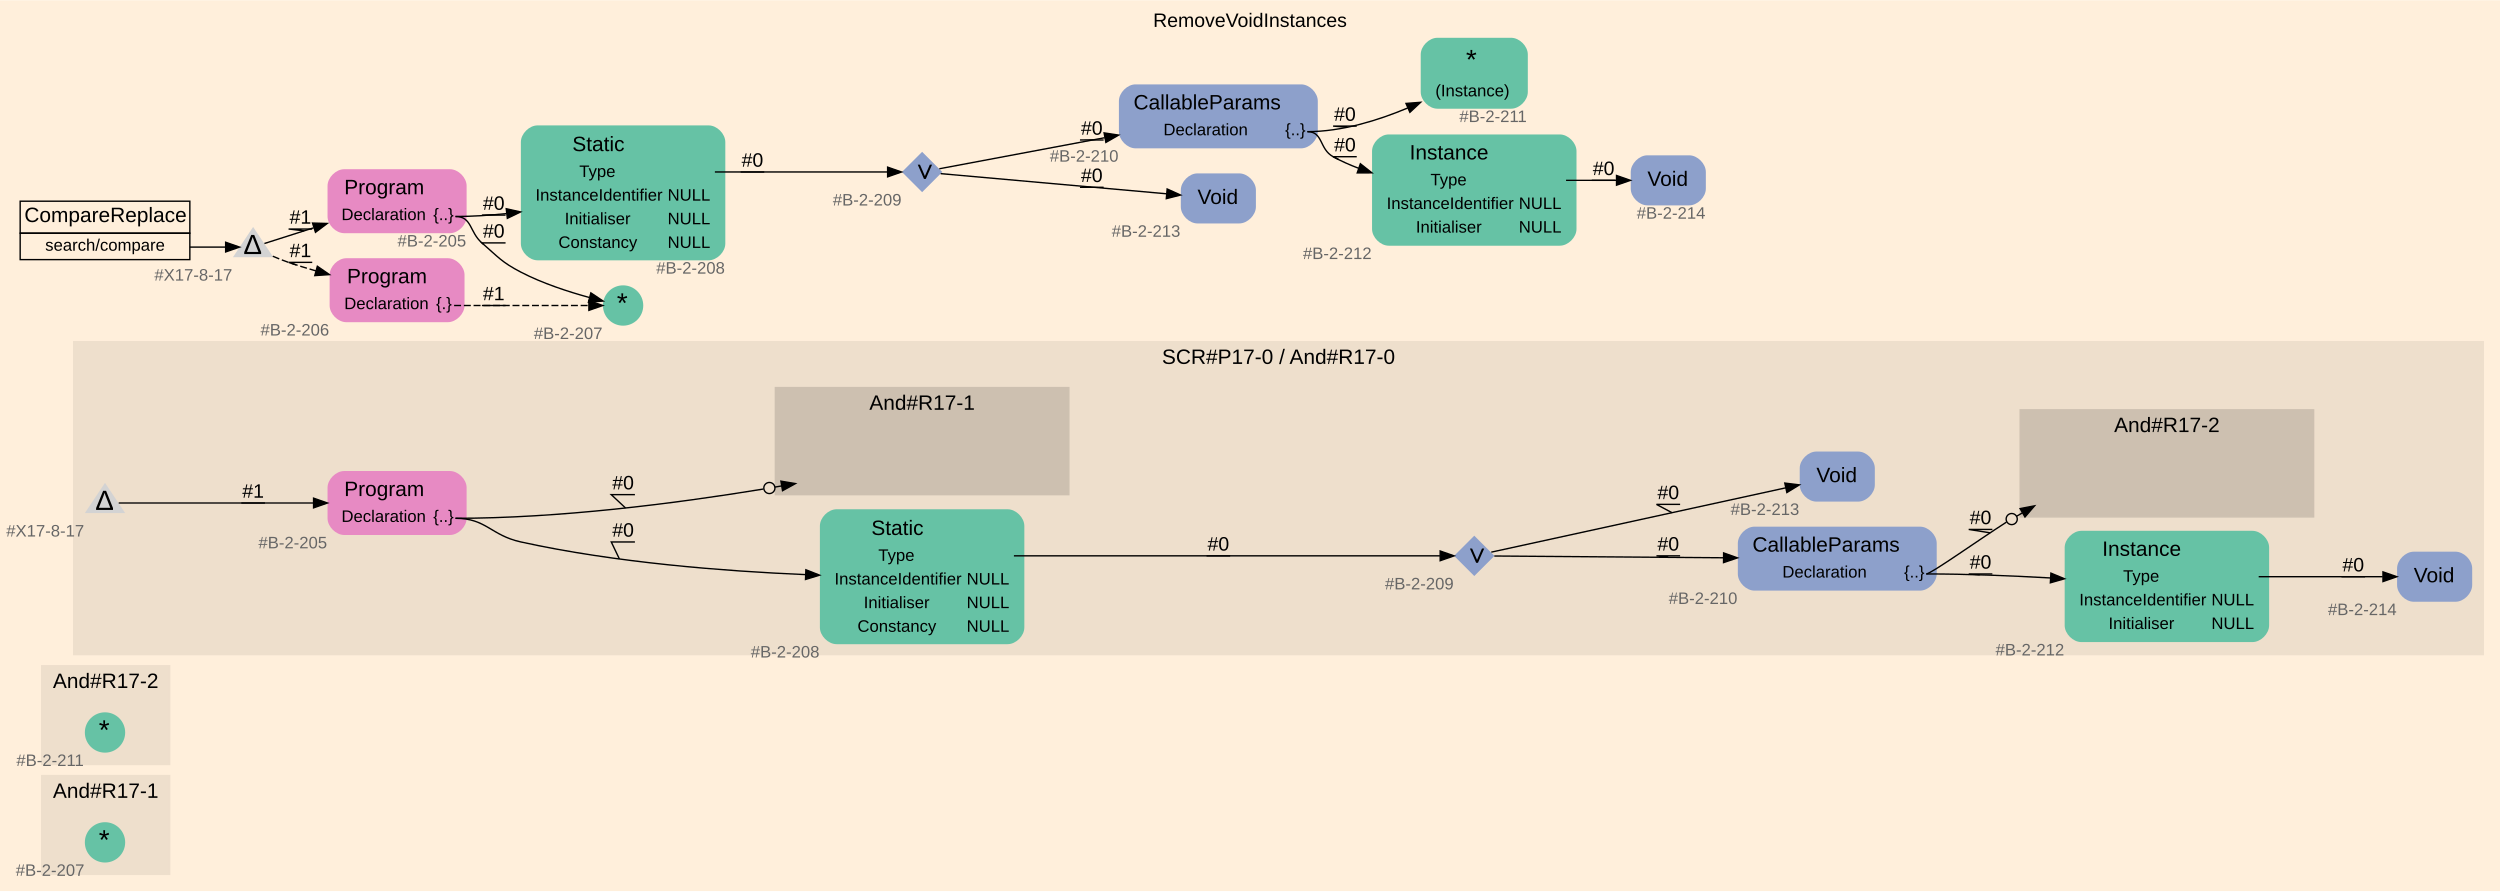
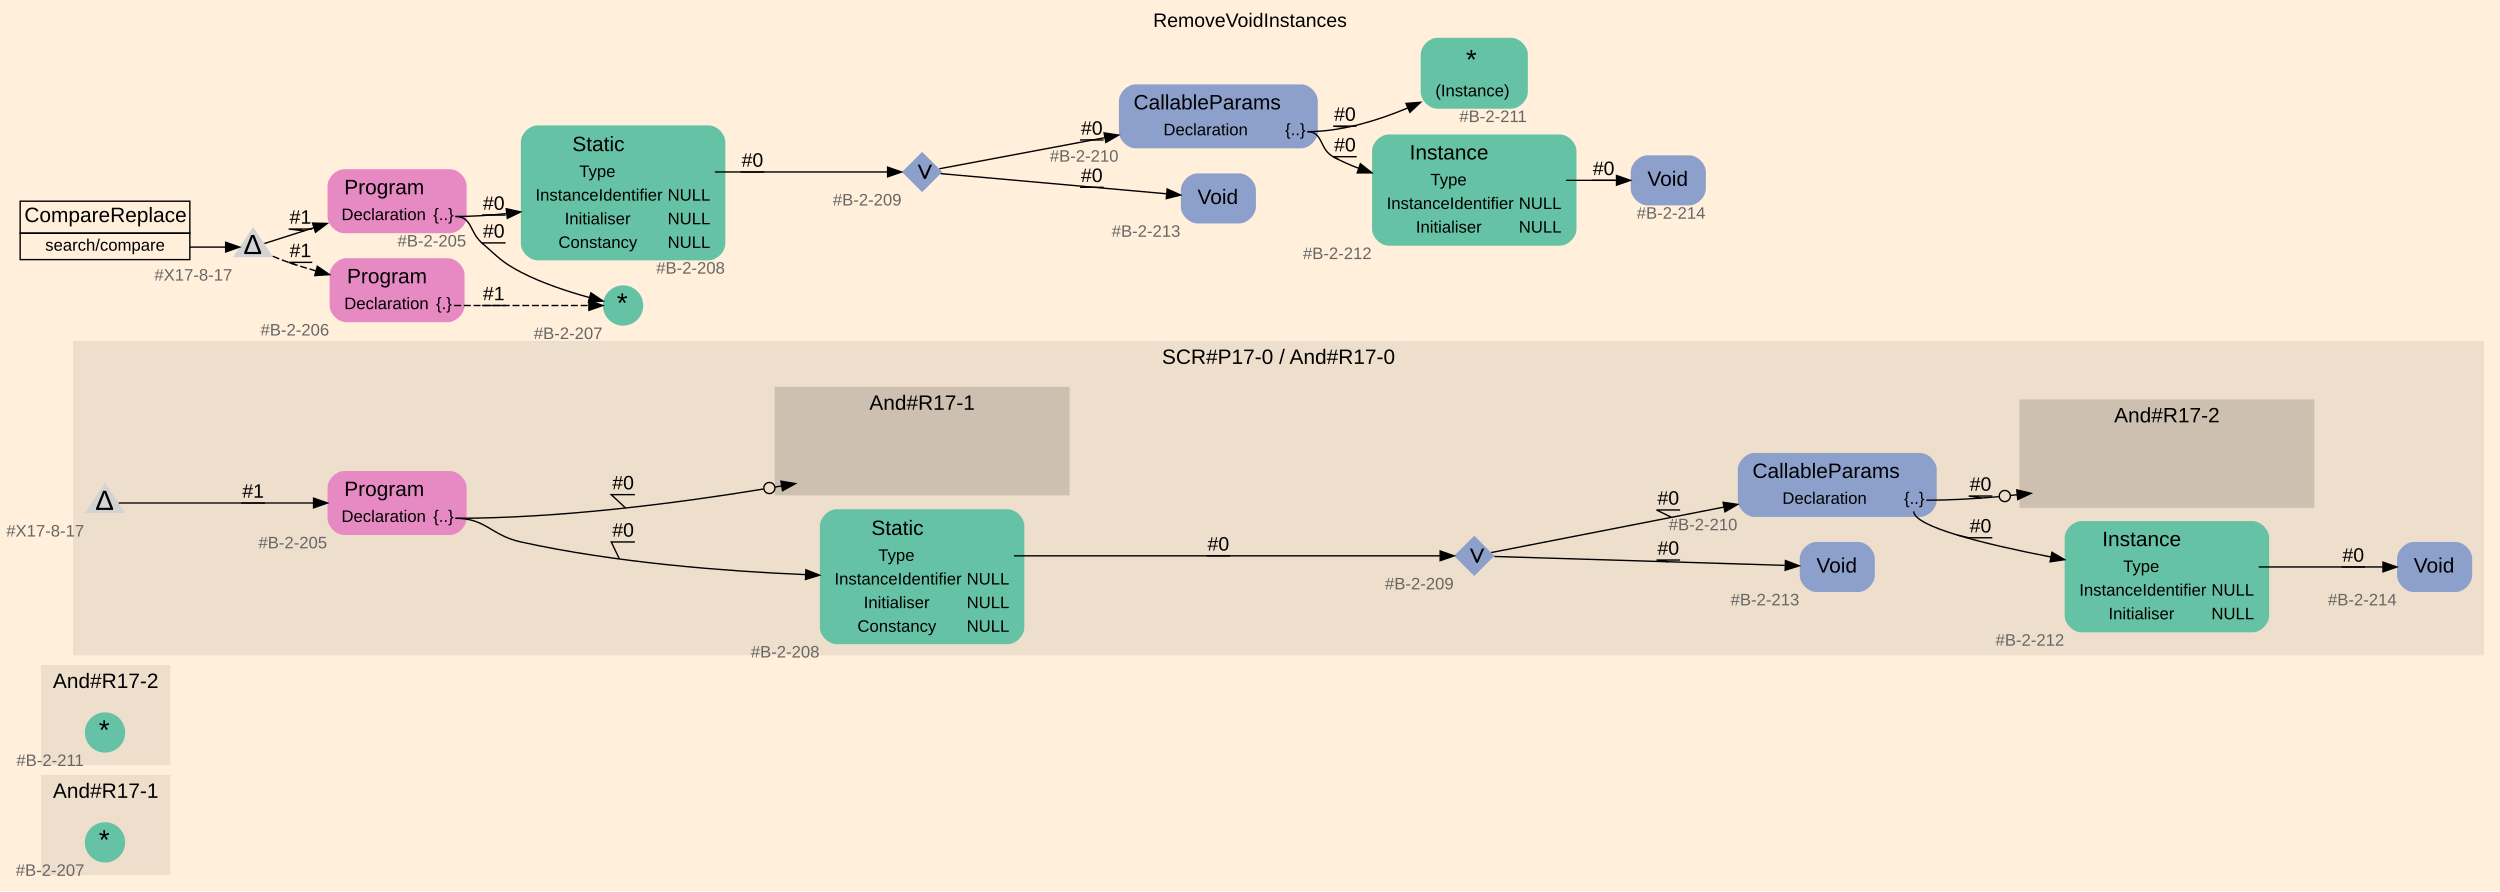
<svg xmlns="http://www.w3.org/2000/svg" width="1798pt" height="641pt" viewBox="0.00 0.00 1797.50 640.50">
  <g id="graph0" class="graph" transform="scale(1 1) rotate(0) translate(4 636.5)">
    <polygon fill="#ffefdb" stroke="transparent" points="-4,4 -4,-636.5 1793.5,-636.5 1793.5,4 -4,4" />
    <text text-anchor="middle" x="894.75" y="-617.3" font-family="Arial" font-size="14.00" fill="#000000">RemoveVoidInstances</text>
    <g id="clust1" class="cluster">
      <polygon fill="#eedfcc" stroke="#eedfcc" points="26,-8 26,-79 118,-79 118,-8 26,-8" />
      <text text-anchor="middle" x="72" y="-63" font-family="Arial" font-size="15.00" fill="#000000">And#R17-1</text>
    </g>
    <g id="clust2" class="cluster">
      <polygon fill="#eedfcc" stroke="#eedfcc" points="26,-87 26,-158 118,-158 118,-87 26,-87" />
      <text text-anchor="middle" x="72" y="-142" font-family="Arial" font-size="15.00" fill="#000000">And#R17-2</text>
    </g>
    <g id="clust3" class="cluster">
      <polygon fill="#eedfcc" stroke="#eedfcc" points="49,-166 49,-391 1781.5,-391 1781.5,-166 49,-166" />
      <text text-anchor="middle" x="915.25" y="-375" font-family="Arial" font-size="15.00" fill="#000000">SCR#P17-0 / And#R17-0</text>
    </g>
    <g id="clust4" class="cluster">
      <polygon fill="#cdc0b0" stroke="#cdc0b0" points="553.5,-281 553.5,-358 764.5,-358 764.5,-281 553.5,-281" />
      <text text-anchor="middle" x="659" y="-342" font-family="Arial" font-size="15.00" fill="#000000">And#R17-1</text>
    </g>
    <g id="clust5" class="cluster">
-       <polygon fill="#cdc0b0" stroke="#cdc0b0" points="1448.5,-265 1448.5,-342 1659.5,-342 1659.5,-265 1448.5,-265" />
-       <text text-anchor="middle" x="1554" y="-326" font-family="Arial" font-size="15.00" fill="#000000">And#R17-2</text>
+       <polygon fill="#cdc0b0" stroke="#cdc0b0" points="1448.5,-272 1448.5,-349 1659.5,-349 1659.5,-272 1448.5,-272" />
+       <text text-anchor="middle" x="1554" y="-333" font-family="Arial" font-size="15.00" fill="#000000">And#R17-2</text>
    </g>
    <g id="node1" class="node">
      <ellipse fill="#66c2a5" stroke="#000000" stroke-width="0" cx="71.5" cy="-31" rx="14.5" ry="14.5" />
      <text text-anchor="start" x="67" y="-26" font-family="Arial" font-size="20.00" fill="#000000">*</text>
      <text text-anchor="middle" x="32" y="-6.9" font-family="Arial" font-size="12.00" fill="#666666">#B-2-207</text>
    </g>
    <g id="node2" class="node">
      <ellipse fill="#66c2a5" stroke="#000000" stroke-width="0" cx="71.5" cy="-110" rx="14.5" ry="14.5" />
      <text text-anchor="start" x="67" y="-105" font-family="Arial" font-size="20.00" fill="#000000">*</text>
      <text text-anchor="middle" x="32" y="-85.9" font-family="Arial" font-size="12.00" fill="#666666">#B-2-211</text>
    </g>
    <g id="node3" class="node">
-       <path fill="#e78ac3" stroke="transparent" d="M319.5,-298C319.5,-298 243.5,-298 243.5,-298 237.5,-298 231.5,-292 231.5,-286 231.5,-286 231.5,-264 231.5,-264 231.5,-258 237.5,-252 243.5,-252 243.5,-252 319.5,-252 319.5,-252 325.5,-252 331.5,-258 331.5,-264 331.5,-264 331.5,-286 331.5,-286 331.5,-292 325.5,-298 319.5,-298" />
-       <text text-anchor="start" x="243.5" y="-280" font-family="Arial" font-size="15.00" fill="#000000">Program</text>
-       <text text-anchor="start" x="241.5" y="-261.4" font-family="Arial" font-size="12.00" fill="#000000">Declaration</text>
-       <text text-anchor="start" x="307.5" y="-261.4" font-family="Arial" font-size="12.00" fill="#000000">{..}</text>
-       <text text-anchor="middle" x="206.5" y="-242.4" font-family="Arial" font-size="12.00" fill="#666666">#B-2-205</text>
-     </g>
-     <g id="node8" class="node">
+       <path fill="#8da0cb" stroke="transparent" d="M1332,-247C1332,-247 1302,-247 1302,-247 1296,-247 1290,-241 1290,-235 1290,-235 1290,-223 1290,-223 1290,-217 1296,-211 1302,-211 1302,-211 1332,-211 1332,-211 1338,-211 1344,-217 1344,-223 1344,-223 1344,-235 1344,-235 1344,-241 1338,-247 1332,-247" />
+       <text text-anchor="start" x="1302" y="-225" font-family="Arial" font-size="15.00" fill="#000000">Void</text>
+       <text text-anchor="middle" x="1265" y="-201.4" font-family="Arial" font-size="12.00" fill="#666666">#B-2-213</text>
+     </g>
+     <g id="node4" class="node">
+       <path fill="#8da0cb" stroke="transparent" d="M1376.5,-311C1376.5,-311 1257.5,-311 1257.5,-311 1251.5,-311 1245.5,-305 1245.5,-299 1245.5,-299 1245.5,-277 1245.5,-277 1245.5,-271 1251.5,-265 1257.5,-265 1257.5,-265 1376.5,-265 1376.5,-265 1382.5,-265 1388.5,-271 1388.5,-277 1388.5,-277 1388.5,-299 1388.5,-299 1388.5,-305 1382.5,-311 1376.5,-311" />
+       <text text-anchor="start" x="1256" y="-293" font-family="Arial" font-size="15.00" fill="#000000">CallableParams</text>
+       <text text-anchor="start" x="1277.5" y="-274.4" font-family="Arial" font-size="12.00" fill="#000000">Declaration</text>
+       <text text-anchor="start" x="1365" y="-274.4" font-family="Arial" font-size="12.00" fill="#000000">{..}</text>
+       <text text-anchor="middle" x="1220.5" y="-255.4" font-family="Arial" font-size="12.00" fill="#666666">#B-2-210</text>
+     </g>
+     <g id="node6" class="node">
+       <path fill="#66c2a5" stroke="transparent" d="M1615.5,-262C1615.5,-262 1492.5,-262 1492.5,-262 1486.5,-262 1480.5,-256 1480.5,-250 1480.5,-250 1480.5,-194 1480.5,-194 1480.5,-188 1486.5,-182 1492.5,-182 1492.5,-182 1615.5,-182 1615.5,-182 1621.5,-182 1627.5,-188 1627.5,-194 1627.5,-194 1627.5,-250 1627.5,-250 1627.5,-256 1621.5,-262 1615.5,-262" />
+       <text text-anchor="start" x="1507.5" y="-244" font-family="Arial" font-size="15.00" fill="#000000">Instance</text>
+       <text text-anchor="start" x="1522.5" y="-225.4" font-family="Arial" font-size="12.00" fill="#000000">Type</text>
+       <text text-anchor="start" x="1491" y="-208.4" font-family="Arial" font-size="12.00" fill="#000000">InstanceIdentifier</text>
+       <text text-anchor="start" x="1586" y="-208.4" font-family="Arial" font-size="12.00" fill="#000000">NULL</text>
+       <text text-anchor="start" x="1512" y="-191.4" font-family="Arial" font-size="12.00" fill="#000000">Initialiser</text>
+       <text text-anchor="start" x="1586" y="-191.4" font-family="Arial" font-size="12.00" fill="#000000">NULL</text>
+       <text text-anchor="middle" x="1455.5" y="-172.4" font-family="Arial" font-size="12.00" fill="#666666">#B-2-212</text>
+     </g>
+     <g id="edge2" class="edge">
+       <path fill="none" stroke="#000000" d="M1372,-269C1372,-257.971 1422.753,-245.484 1470.656,-236.154" />
+       <polygon fill="#000000" stroke="#000000" points="1471.333,-239.588 1480.498,-234.272 1470.019,-232.712 1471.333,-239.588" />
+       <text text-anchor="middle" x="1420" y="-253.8" font-family="Arial" font-size="14.00" fill="#000000">#0</text>
+       <polyline fill="none" stroke="#000000" points="1428.5,-250 1411.5,-250 1403.351,-251.944 " />
+     </g>
+     <g id="node12" class="node">
+ </g>
+     <g id="edge1" class="edge">
+       <path fill="none" stroke="#000000" d="M1381,-277C1397.944,-277 1415.754,-278.005 1433.24,-279.575" />
+       <polygon fill="#000000" stroke="#000000" points="1446.046,-284.425 1456.355,-281.977 1446.77,-277.462 1446.046,-284.425" />
+       <polyline fill="none" stroke="#000000" points="1446.408,-280.943 1441.435,-280.427 " />
+       <ellipse fill="none" stroke="#000000" cx="1437.456" cy="-280.013" rx="4" ry="4" />
+       <text text-anchor="middle" x="1420" y="-283.8" font-family="Arial" font-size="14.00" fill="#000000">#0</text>
+       <polyline fill="none" stroke="#000000" points="1428.5,-280 1411.5,-280 1420.907,-278.57 " />
+     </g>
+     <g id="node5" class="node">
+       <path fill="#8da0cb" stroke="transparent" d="M1761.5,-247C1761.5,-247 1731.5,-247 1731.5,-247 1725.5,-247 1719.5,-241 1719.5,-235 1719.5,-235 1719.5,-223 1719.5,-223 1719.5,-217 1725.5,-211 1731.5,-211 1731.5,-211 1761.5,-211 1761.5,-211 1767.5,-211 1773.5,-217 1773.5,-223 1773.5,-223 1773.5,-235 1773.5,-235 1773.5,-241 1767.5,-247 1761.5,-247" />
+       <text text-anchor="start" x="1731.5" y="-225" font-family="Arial" font-size="15.00" fill="#000000">Void</text>
+       <text text-anchor="middle" x="1694.5" y="-201.4" font-family="Arial" font-size="12.00" fill="#666666">#B-2-214</text>
+     </g>
+     <g id="edge3" class="edge">
+       <path fill="none" stroke="#000000" d="M1620,-229C1649.978,-229 1683.952,-229 1709.138,-229" />
+       <polygon fill="#000000" stroke="#000000" points="1709.356,-232.5 1719.356,-229 1709.356,-225.5 1709.356,-232.5" />
+       <text text-anchor="middle" x="1688" y="-232.8" font-family="Arial" font-size="14.00" fill="#000000">#0</text>
+       <polyline fill="none" stroke="#000000" points="1696.5,-229 1679.5,-229 1688.969,-229 " />
+     </g>
+     <g id="node7" class="node">
      <path fill="#66c2a5" stroke="transparent" d="M720.5,-270.5C720.5,-270.5 597.5,-270.5 597.5,-270.5 591.5,-270.5 585.5,-264.5 585.5,-258.5 585.5,-258.5 585.5,-185.5 585.5,-185.5 585.5,-179.5 591.5,-173.5 597.5,-173.5 597.5,-173.5 720.5,-173.5 720.5,-173.5 726.5,-173.5 732.5,-179.5 732.5,-185.5 732.5,-185.5 732.5,-258.5 732.5,-258.5 732.5,-264.5 726.5,-270.5 720.5,-270.5" />
      <text text-anchor="start" x="622.5" y="-252" font-family="Arial" font-size="15.00" fill="#000000">Static</text>
      <text text-anchor="start" x="627.5" y="-233.4" font-family="Arial" font-size="12.00" fill="#000000">Type</text>
      <text text-anchor="start" x="596" y="-216.4" font-family="Arial" font-size="12.00" fill="#000000">InstanceIdentifier</text>
      <text text-anchor="start" x="691" y="-216.4" font-family="Arial" font-size="12.00" fill="#000000">NULL</text>
      <text text-anchor="start" x="617" y="-199.4" font-family="Arial" font-size="12.00" fill="#000000">Initialiser</text>
      <text text-anchor="start" x="691" y="-199.4" font-family="Arial" font-size="12.00" fill="#000000">NULL</text>
      <text text-anchor="start" x="612.5" y="-182.4" font-family="Arial" font-size="12.00" fill="#000000">Constancy</text>
      <text text-anchor="start" x="691" y="-182.4" font-family="Arial" font-size="12.00" fill="#000000">NULL</text>
      <text text-anchor="middle" x="560.5" y="-163.9" font-family="Arial" font-size="12.00" fill="#666666">#B-2-208</text>
    </g>
-     <g id="edge2" class="edge">
+     <g id="node8" class="node">
+       <polygon fill="#8da0cb" stroke="#000000" stroke-width="0" points="1056,-251.5 1041.5,-237 1056,-222.5 1070.5,-237 1056,-251.5" />
+       <text text-anchor="start" x="1048" y="-232" font-family="Arial" font-size="20.00" fill="#000000">∨</text>
+       <text text-anchor="middle" x="1016.5" y="-212.9" font-family="Arial" font-size="12.00" fill="#666666">#B-2-209</text>
+     </g>
+     <g id="edge4" class="edge">
+       <path fill="none" stroke="#000000" d="M725,-237C839.512,-237 976.308,-237 1031.312,-237" />
+       <polygon fill="#000000" stroke="#000000" points="1031.481,-240.5 1041.481,-237 1031.481,-233.5 1031.481,-240.5" />
+       <text text-anchor="middle" x="872" y="-240.8" font-family="Arial" font-size="14.00" fill="#000000">#0</text>
+       <polyline fill="none" stroke="#000000" points="880.5,-237 863.5,-237 871.993,-237 " />
+     </g>
+     <g id="edge6" class="edge">
+       <path fill="none" stroke="#000000" d="M1070.404,-236.559C1109.841,-235.35 1220.535,-231.957 1279.28,-230.156" />
+       <polygon fill="#000000" stroke="#000000" points="1279.727,-233.644 1289.616,-229.839 1279.513,-226.648 1279.727,-233.644" />
+       <text text-anchor="middle" x="1195.5" y="-237.8" font-family="Arial" font-size="14.00" fill="#000000">#0</text>
+       <polyline fill="none" stroke="#000000" points="1204,-234 1187,-234 1195.417,-232.727 " />
+     </g>
+     <g id="edge5" class="edge">
+       <path fill="none" stroke="#000000" d="M1068.238,-239.391C1097.738,-245.156 1174.811,-260.216 1235.421,-272.059" />
+       <polygon fill="#000000" stroke="#000000" points="1234.894,-275.522 1245.38,-274.005 1236.237,-268.652 1234.894,-275.522" />
+       <text text-anchor="middle" x="1195.5" y="-273.8" font-family="Arial" font-size="14.00" fill="#000000">#0</text>
+       <polyline fill="none" stroke="#000000" points="1204,-270 1187,-270 1197.743,-264.697 " />
+     </g>
+     <g id="node9" class="node">
+       <polygon fill="#d3d3d3" stroke="#000000" stroke-width="0" points="71.5,-289.5 57,-267.75 86,-267.75 71.5,-289.5" />
+       <text text-anchor="start" x="64.5" y="-270" font-family="Arial" font-size="20.00" fill="#000000">Δ</text>
+       <text text-anchor="middle" x="28.5" y="-250.9" font-family="Arial" font-size="12.00" fill="#666666">#X17-8-17</text>
+     </g>
+     <g id="node10" class="node">
+       <path fill="#e78ac3" stroke="transparent" d="M319.5,-298C319.5,-298 243.5,-298 243.5,-298 237.5,-298 231.5,-292 231.5,-286 231.5,-286 231.5,-264 231.5,-264 231.5,-258 237.5,-252 243.5,-252 243.5,-252 319.5,-252 319.5,-252 325.5,-252 331.5,-258 331.5,-264 331.5,-264 331.5,-286 331.5,-286 331.5,-292 325.5,-298 319.5,-298" />
+       <text text-anchor="start" x="243.5" y="-280" font-family="Arial" font-size="15.00" fill="#000000">Program</text>
+       <text text-anchor="start" x="241.5" y="-261.4" font-family="Arial" font-size="12.00" fill="#000000">Declaration</text>
+       <text text-anchor="start" x="307.5" y="-261.4" font-family="Arial" font-size="12.00" fill="#000000">{..}</text>
+       <text text-anchor="middle" x="206.5" y="-242.4" font-family="Arial" font-size="12.00" fill="#666666">#B-2-205</text>
+     </g>
+     <g id="edge7" class="edge">
+       <path fill="none" stroke="#000000" d="M81.347,-275C105.951,-275 171.685,-275 221.161,-275" />
+       <polygon fill="#000000" stroke="#000000" points="221.451,-278.5 231.451,-275 221.451,-271.5 221.451,-278.5" />
+       <text text-anchor="middle" x="178" y="-278.8" font-family="Arial" font-size="14.00" fill="#000000">#1</text>
+       <polyline fill="none" stroke="#000000" points="186.5,-275 169.5,-275 178.102,-275 " />
+     </g>
+     <g id="edge9" class="edge">
      <path fill="none" stroke="#000000" d="M323.5,-264C345.713,-264 348.806,-251.777 370.5,-247 438.355,-232.058 517.027,-225.963 575.061,-223.517" />
      <polygon fill="#000000" stroke="#000000" points="575.43,-227.006 585.285,-223.115 575.155,-220.011 575.43,-227.006" />
      <text text-anchor="middle" x="444" y="-250.8" font-family="Arial" font-size="14.00" fill="#000000">#0</text>
      <polyline fill="none" stroke="#000000" points="452.5,-247 435.5,-247 441.355,-234.739 " />
    </g>
    <g id="node11" class="node">
</g>
-     <g id="edge1" class="edge">
+     <g id="edge8" class="edge">
      <path fill="none" stroke="#000000" d="M323.5,-264C397.635,-264 480.243,-274.457 544.938,-285.058" />
      <polygon fill="#000000" stroke="#000000" points="557.47,-290.731 567.914,-288.951 558.639,-283.83 557.47,-290.731" />
      <polyline fill="none" stroke="#000000" points="558.054,-287.28 553.125,-286.445 " />
      <ellipse fill="none" stroke="#000000" cx="549.181" cy="-285.777" rx="4" ry="4" />
      <text text-anchor="middle" x="444" y="-284.8" font-family="Arial" font-size="14.00" fill="#000000">#0</text>
      <polyline fill="none" stroke="#000000" points="452.5,-281 435.5,-281 445.758,-271.404 " />
-     </g>
-     <g id="node4" class="node">
-       <path fill="#66c2a5" stroke="transparent" d="M1615.5,-255C1615.5,-255 1492.5,-255 1492.5,-255 1486.5,-255 1480.5,-249 1480.5,-243 1480.5,-243 1480.5,-187 1480.5,-187 1480.5,-181 1486.5,-175 1492.5,-175 1492.5,-175 1615.5,-175 1615.5,-175 1621.5,-175 1627.5,-181 1627.5,-187 1627.5,-187 1627.5,-243 1627.5,-243 1627.5,-249 1621.5,-255 1615.5,-255" />
-       <text text-anchor="start" x="1507.5" y="-237" font-family="Arial" font-size="15.00" fill="#000000">Instance</text>
-       <text text-anchor="start" x="1522.5" y="-218.4" font-family="Arial" font-size="12.00" fill="#000000">Type</text>
-       <text text-anchor="start" x="1491" y="-201.4" font-family="Arial" font-size="12.00" fill="#000000">InstanceIdentifier</text>
-       <text text-anchor="start" x="1586" y="-201.4" font-family="Arial" font-size="12.00" fill="#000000">NULL</text>
-       <text text-anchor="start" x="1512" y="-184.4" font-family="Arial" font-size="12.00" fill="#000000">Initialiser</text>
-       <text text-anchor="start" x="1586" y="-184.4" font-family="Arial" font-size="12.00" fill="#000000">NULL</text>
-       <text text-anchor="middle" x="1455.5" y="-165.4" font-family="Arial" font-size="12.00" fill="#666666">#B-2-212</text>
-     </g>
-     <g id="node9" class="node">
-       <path fill="#8da0cb" stroke="transparent" d="M1761.5,-240C1761.5,-240 1731.5,-240 1731.5,-240 1725.5,-240 1719.5,-234 1719.5,-228 1719.5,-228 1719.5,-216 1719.5,-216 1719.5,-210 1725.5,-204 1731.5,-204 1731.5,-204 1761.5,-204 1761.5,-204 1767.5,-204 1773.5,-210 1773.5,-216 1773.5,-216 1773.5,-228 1773.5,-228 1773.5,-234 1767.5,-240 1761.5,-240" />
-       <text text-anchor="start" x="1731.5" y="-218" font-family="Arial" font-size="15.00" fill="#000000">Void</text>
-       <text text-anchor="middle" x="1694.5" y="-194.4" font-family="Arial" font-size="12.00" fill="#666666">#B-2-214</text>
-     </g>
-     <g id="edge3" class="edge">
-       <path fill="none" stroke="#000000" d="M1620,-222C1649.978,-222 1683.952,-222 1709.138,-222" />
-       <polygon fill="#000000" stroke="#000000" points="1709.356,-225.5 1719.356,-222 1709.356,-218.5 1709.356,-225.5" />
-       <text text-anchor="middle" x="1688" y="-225.8" font-family="Arial" font-size="14.00" fill="#000000">#0</text>
-       <polyline fill="none" stroke="#000000" points="1696.5,-222 1679.5,-222 1688.969,-222 " />
-     </g>
-     <g id="node5" class="node">
-       <polygon fill="#8da0cb" stroke="#000000" stroke-width="0" points="1056,-251.5 1041.5,-237 1056,-222.5 1070.5,-237 1056,-251.5" />
-       <text text-anchor="start" x="1048" y="-232" font-family="Arial" font-size="20.00" fill="#000000">∨</text>
-       <text text-anchor="middle" x="1016.5" y="-212.9" font-family="Arial" font-size="12.00" fill="#666666">#B-2-209</text>
-     </g>
-     <g id="node7" class="node">
-       <path fill="#8da0cb" stroke="transparent" d="M1376.5,-258C1376.5,-258 1257.5,-258 1257.5,-258 1251.5,-258 1245.5,-252 1245.5,-246 1245.5,-246 1245.5,-224 1245.5,-224 1245.5,-218 1251.5,-212 1257.5,-212 1257.5,-212 1376.5,-212 1376.5,-212 1382.5,-212 1388.5,-218 1388.5,-224 1388.5,-224 1388.5,-246 1388.5,-246 1388.5,-252 1382.5,-258 1376.5,-258" />
-       <text text-anchor="start" x="1256" y="-240" font-family="Arial" font-size="15.00" fill="#000000">CallableParams</text>
-       <text text-anchor="start" x="1277.5" y="-221.4" font-family="Arial" font-size="12.00" fill="#000000">Declaration</text>
-       <text text-anchor="start" x="1365" y="-221.4" font-family="Arial" font-size="12.00" fill="#000000">{..}</text>
-       <text text-anchor="middle" x="1220.5" y="-202.4" font-family="Arial" font-size="12.00" fill="#666666">#B-2-210</text>
-     </g>
-     <g id="edge4" class="edge">
-       <path fill="none" stroke="#000000" d="M1070.404,-236.89C1101.317,-236.653 1176.012,-236.08 1235.15,-235.627" />
-       <polygon fill="#000000" stroke="#000000" points="1235.274,-239.126 1245.246,-235.55 1235.22,-232.127 1235.274,-239.126" />
-       <text text-anchor="middle" x="1195.5" y="-240.8" font-family="Arial" font-size="14.00" fill="#000000">#0</text>
-       <polyline fill="none" stroke="#000000" points="1204,-237 1187,-237 1195.468,-235.931 " />
-     </g>
-     <g id="node10" class="node">
-       <path fill="#8da0cb" stroke="transparent" d="M1332,-312C1332,-312 1302,-312 1302,-312 1296,-312 1290,-306 1290,-300 1290,-300 1290,-288 1290,-288 1290,-282 1296,-276 1302,-276 1302,-276 1332,-276 1332,-276 1338,-276 1344,-282 1344,-288 1344,-288 1344,-300 1344,-300 1344,-306 1338,-312 1332,-312" />
-       <text text-anchor="start" x="1302" y="-290" font-family="Arial" font-size="15.00" fill="#000000">Void</text>
-       <text text-anchor="middle" x="1265" y="-266.4" font-family="Arial" font-size="12.00" fill="#666666">#B-2-213</text>
-     </g>
-     <g id="edge5" class="edge">
-       <path fill="none" stroke="#000000" d="M1068.238,-239.673C1105.775,-247.87 1220.34,-272.89 1280.001,-285.92" />
-       <polygon fill="#000000" stroke="#000000" points="1279.262,-289.341 1289.778,-288.055 1280.755,-282.502 1279.262,-289.341" />
-       <text text-anchor="middle" x="1195.5" y="-277.8" font-family="Arial" font-size="14.00" fill="#000000">#0</text>
-       <polyline fill="none" stroke="#000000" points="1204,-274 1187,-274 1198.123,-268.038 " />
-     </g>
-     <g id="node6" class="node">
-       <polygon fill="#d3d3d3" stroke="#000000" stroke-width="0" points="71.5,-289.5 57,-267.75 86,-267.75 71.5,-289.5" />
-       <text text-anchor="start" x="64.5" y="-270" font-family="Arial" font-size="20.00" fill="#000000">Δ</text>
-       <text text-anchor="middle" x="28.5" y="-250.9" font-family="Arial" font-size="12.00" fill="#666666">#X17-8-17</text>
-     </g>
-     <g id="edge6" class="edge">
-       <path fill="none" stroke="#000000" d="M81.347,-275C105.951,-275 171.685,-275 221.161,-275" />
-       <polygon fill="#000000" stroke="#000000" points="221.451,-278.5 231.451,-275 221.451,-271.5 221.451,-278.5" />
-       <text text-anchor="middle" x="178" y="-278.8" font-family="Arial" font-size="14.00" fill="#000000">#1</text>
-       <polyline fill="none" stroke="#000000" points="186.5,-275 169.5,-275 178.102,-275 " />
-     </g>
-     <g id="edge8" class="edge">
-       <path fill="none" stroke="#000000" d="M1381,-224C1410.063,-224 1441.834,-222.718 1470.129,-221.121" />
-       <polygon fill="#000000" stroke="#000000" points="1470.607,-224.599 1480.385,-220.52 1470.197,-217.611 1470.607,-224.599" />
-       <text text-anchor="middle" x="1420" y="-227.8" font-family="Arial" font-size="14.00" fill="#000000">#0</text>
-       <polyline fill="none" stroke="#000000" points="1428.5,-224 1411.5,-224 1419.473,-223.367 " />
-     </g>
-     <g id="node12" class="node">
- </g>
-     <g id="edge7" class="edge">
-       <path fill="none" stroke="#000000" d="M1381,-224C1384.257,-224 1415.887,-246.591 1438.659,-261.279" />
-       <polygon fill="#000000" stroke="#000000" points="1448.451,-270.992 1458.859,-272.974 1451.958,-264.934 1448.451,-270.992" />
-       <polyline fill="none" stroke="#000000" points="1450.205,-267.963 1445.877,-265.458 " />
-       <ellipse fill="none" stroke="#000000" cx="1442.416" cy="-263.454" rx="4" ry="4" />
-       <text text-anchor="middle" x="1420" y="-259.8" font-family="Arial" font-size="14.00" fill="#000000">#0</text>
-       <polyline fill="none" stroke="#000000" points="1428.5,-256 1411.5,-256 1426.9,-253.546 " />
-     </g>
-     <g id="edge9" class="edge">
-       <path fill="none" stroke="#000000" d="M725,-237C839.512,-237 976.308,-237 1031.312,-237" />
-       <polygon fill="#000000" stroke="#000000" points="1031.481,-240.5 1041.481,-237 1031.481,-233.5 1031.481,-240.5" />
-       <text text-anchor="middle" x="872" y="-240.8" font-family="Arial" font-size="14.00" fill="#000000">#0</text>
-       <polyline fill="none" stroke="#000000" points="880.5,-237 863.5,-237 871.993,-237 " />
    </g>
    <g id="node13" class="node">
      <polygon fill="#ffefdb" stroke="transparent" points="140.5,-496 2.5,-496 2.5,-446 140.5,-446 140.5,-496" />
      <polygon fill="none" stroke="#000000" points="10.5,-469 10.5,-492 132.5,-492 132.5,-469 10.5,-469" />
      <text text-anchor="start" x="13.5" y="-477" font-family="Arial" font-size="15.00" fill="#000000">CompareReplace</text>
      <polygon fill="none" stroke="#000000" points="10.5,-450 10.5,-469 132.5,-469 132.5,-450 10.5,-450" />
      <text text-anchor="start" x="28.5" y="-456.4" font-family="Arial" font-size="12.00" fill="#000000">search/compare</text>
    </g>
    <g id="node14" class="node">
      <polygon fill="#d3d3d3" stroke="#000000" stroke-width="0" points="178,-473.5 163.5,-451.75 192.5,-451.75 178,-473.5" />
      <text text-anchor="start" x="171" y="-454" font-family="Arial" font-size="20.00" fill="#000000">Δ</text>
      <text text-anchor="middle" x="135" y="-434.9" font-family="Arial" font-size="12.00" fill="#666666">#X17-8-17</text>
    </g>
    <g id="edge10" class="edge">
      <path fill="none" stroke="#000000" d="M132.5,-459C140.876,-459 150.119,-459 158.074,-459" />
      <polygon fill="#000000" stroke="#000000" points="158.237,-462.5 168.237,-459 158.237,-455.5 158.237,-462.5" />
    </g>
    <g id="node15" class="node">
      <path fill="#e78ac3" stroke="transparent" d="M319.5,-515C319.5,-515 243.5,-515 243.5,-515 237.5,-515 231.5,-509 231.5,-503 231.5,-503 231.5,-481 231.5,-481 231.5,-475 237.5,-469 243.5,-469 243.5,-469 319.5,-469 319.5,-469 325.5,-469 331.5,-475 331.5,-481 331.5,-481 331.5,-503 331.5,-503 331.5,-509 325.5,-515 319.5,-515" />
      <text text-anchor="start" x="243.5" y="-497" font-family="Arial" font-size="15.00" fill="#000000">Program</text>
      <text text-anchor="start" x="241.5" y="-478.4" font-family="Arial" font-size="12.00" fill="#000000">Declaration</text>
      <text text-anchor="start" x="307.5" y="-478.4" font-family="Arial" font-size="12.00" fill="#000000">{..}</text>
      <text text-anchor="middle" x="306.5" y="-459.4" font-family="Arial" font-size="12.00" fill="#666666">#B-2-205</text>
    </g>
    <g id="edge11" class="edge">
      <path fill="none" stroke="#000000" d="M186.121,-461.589C194.214,-464.17 207.43,-468.384 221.481,-472.864" />
      <polygon fill="#000000" stroke="#000000" points="220.699,-476.288 231.29,-475.991 222.825,-469.618 220.699,-476.288" />
      <text text-anchor="middle" x="212" y="-475.8" font-family="Arial" font-size="14.00" fill="#000000">#1</text>
      <polyline fill="none" stroke="#000000" points="220.5,-472 203.5,-472 214.652,-470.686 " />
    </g>
    <g id="node24" class="node">
      <path fill="#e78ac3" stroke="transparent" d="M318,-451C318,-451 245,-451 245,-451 239,-451 233,-445 233,-439 233,-439 233,-417 233,-417 233,-411 239,-405 245,-405 245,-405 318,-405 318,-405 324,-405 330,-411 330,-417 330,-417 330,-439 330,-439 330,-445 324,-451 318,-451" />
      <text text-anchor="start" x="245.5" y="-433" font-family="Arial" font-size="15.00" fill="#000000">Program</text>
      <text text-anchor="start" x="243.5" y="-414.4" font-family="Arial" font-size="12.00" fill="#000000">Declaration</text>
      <text text-anchor="start" x="309.5" y="-414.4" font-family="Arial" font-size="12.00" fill="#000000">{.}</text>
      <text text-anchor="middle" x="208" y="-395.4" font-family="Arial" font-size="12.00" fill="#666666">#B-2-206</text>
    </g>
    <g id="edge12" class="edge">
      <path fill="none" stroke="#000000" stroke-dasharray="5,2" d="M192.142,-452.434C195.798,-450.866 199.759,-449.278 203.5,-448 209.811,-445.844 216.478,-443.798 223.15,-441.894" />
      <polygon fill="#000000" stroke="#000000" points="224.176,-445.242 232.887,-439.212 222.316,-438.494 224.176,-445.242" />
      <text text-anchor="middle" x="212" y="-451.8" font-family="Arial" font-size="14.00" fill="#000000">#1</text>
      <polyline fill="none" stroke="#000000" points="220.5,-448 203.5,-448 208.901,-446.208 " />
    </g>
    <g id="node16" class="node">
      <ellipse fill="#66c2a5" stroke="#000000" stroke-width="0" cx="444" cy="-417" rx="14.5" ry="14.5" />
      <text text-anchor="start" x="439.5" y="-412" font-family="Arial" font-size="20.00" fill="#000000">*</text>
      <text text-anchor="middle" x="404.5" y="-392.9" font-family="Arial" font-size="12.00" fill="#666666">#B-2-207</text>
    </g>
    <g id="edge13" class="edge">
      <path fill="none" stroke="#000000" d="M323.5,-481C335.442,-481 333.478,-469.825 342.5,-462 354.252,-451.808 356.699,-448.177 370.5,-441 386.121,-432.877 405.029,-426.777 419.756,-422.76" />
      <polygon fill="#000000" stroke="#000000" points="420.829,-426.098 429.633,-420.204 419.075,-419.321 420.829,-426.098" />
      <text text-anchor="middle" x="351" y="-465.8" font-family="Arial" font-size="14.00" fill="#000000">#0</text>
      <polyline fill="none" stroke="#000000" points="359.5,-462 342.5,-462 343.575,-461.063 " />
    </g>
    <g id="node17" class="node">
      <path fill="#66c2a5" stroke="transparent" d="M505.5,-546.5C505.5,-546.5 382.5,-546.5 382.5,-546.5 376.5,-546.5 370.5,-540.5 370.5,-534.5 370.5,-534.5 370.5,-461.5 370.5,-461.5 370.5,-455.5 376.5,-449.5 382.5,-449.5 382.5,-449.5 505.5,-449.5 505.5,-449.5 511.5,-449.5 517.5,-455.5 517.5,-461.5 517.5,-461.5 517.5,-534.5 517.5,-534.5 517.5,-540.5 511.5,-546.5 505.5,-546.5" />
      <text text-anchor="start" x="407.5" y="-528" font-family="Arial" font-size="15.00" fill="#000000">Static</text>
      <text text-anchor="start" x="412.5" y="-509.4" font-family="Arial" font-size="12.00" fill="#000000">Type</text>
      <text text-anchor="start" x="381" y="-492.4" font-family="Arial" font-size="12.00" fill="#000000">InstanceIdentifier</text>
      <text text-anchor="start" x="476" y="-492.4" font-family="Arial" font-size="12.00" fill="#000000">NULL</text>
      <text text-anchor="start" x="402" y="-475.4" font-family="Arial" font-size="12.00" fill="#000000">Initialiser</text>
      <text text-anchor="start" x="476" y="-475.4" font-family="Arial" font-size="12.00" fill="#000000">NULL</text>
      <text text-anchor="start" x="397.5" y="-458.4" font-family="Arial" font-size="12.00" fill="#000000">Constancy</text>
      <text text-anchor="start" x="476" y="-458.4" font-family="Arial" font-size="12.00" fill="#000000">NULL</text>
      <text text-anchor="middle" x="492.5" y="-439.9" font-family="Arial" font-size="12.00" fill="#666666">#B-2-208</text>
    </g>
    <g id="edge14" class="edge">
      <path fill="none" stroke="#000000" d="M323.5,-481C335.384,-481 347.863,-481.821 360.103,-483.102" />
      <polygon fill="#000000" stroke="#000000" points="359.974,-486.61 370.309,-484.278 360.775,-479.656 359.974,-486.61" />
      <text text-anchor="middle" x="351" y="-485.8" font-family="Arial" font-size="14.00" fill="#000000">#0</text>
      <polyline fill="none" stroke="#000000" points="359.5,-482 342.5,-482 351.468,-482.281 " />
    </g>
    <g id="node18" class="node">
      <polygon fill="#8da0cb" stroke="#000000" stroke-width="0" points="659,-527.5 644.5,-513 659,-498.5 673.5,-513 659,-527.5" />
      <text text-anchor="start" x="651" y="-508" font-family="Arial" font-size="20.00" fill="#000000">∨</text>
      <text text-anchor="middle" x="619.5" y="-488.9" font-family="Arial" font-size="12.00" fill="#666666">#B-2-209</text>
    </g>
    <g id="edge15" class="edge">
      <path fill="none" stroke="#000000" d="M510,-513C553.582,-513 604.334,-513 633.942,-513" />
      <polygon fill="#000000" stroke="#000000" points="634.196,-516.5 644.196,-513 634.196,-509.5 634.196,-516.5" />
      <text text-anchor="middle" x="537" y="-516.8" font-family="Arial" font-size="14.00" fill="#000000">#0</text>
      <polyline fill="none" stroke="#000000" points="545.5,-513 528.5,-513 536.677,-513 " />
    </g>
    <g id="node19" class="node">
      <path fill="#8da0cb" stroke="transparent" d="M931.5,-576C931.5,-576 812.5,-576 812.5,-576 806.5,-576 800.5,-570 800.5,-564 800.5,-564 800.5,-542 800.5,-542 800.5,-536 806.5,-530 812.5,-530 812.5,-530 931.5,-530 931.5,-530 937.5,-530 943.5,-536 943.5,-542 943.5,-542 943.5,-564 943.5,-564 943.5,-570 937.5,-576 931.5,-576" />
      <text text-anchor="start" x="811" y="-558" font-family="Arial" font-size="15.00" fill="#000000">CallableParams</text>
      <text text-anchor="start" x="832.5" y="-539.4" font-family="Arial" font-size="12.00" fill="#000000">Declaration</text>
      <text text-anchor="start" x="920" y="-539.4" font-family="Arial" font-size="12.00" fill="#000000">{..}</text>
      <text text-anchor="middle" x="775.5" y="-520.4" font-family="Arial" font-size="12.00" fill="#666666">#B-2-210</text>
    </g>
    <g id="edge16" class="edge">
      <path fill="none" stroke="#000000" d="M671.372,-515.323C694.361,-519.641 745.406,-529.226 790.252,-537.648" />
      <polygon fill="#000000" stroke="#000000" points="789.832,-541.13 800.306,-539.536 791.124,-534.251 789.832,-541.13" />
      <text text-anchor="middle" x="781" y="-539.8" font-family="Arial" font-size="14.00" fill="#000000">#0</text>
      <polyline fill="none" stroke="#000000" points="789.5,-536 772.5,-536 782.312,-536.157 " />
    </g>
    <g id="node23" class="node">
      <path fill="#8da0cb" stroke="transparent" d="M887,-512C887,-512 857,-512 857,-512 851,-512 845,-506 845,-500 845,-500 845,-488 845,-488 845,-482 851,-476 857,-476 857,-476 887,-476 887,-476 893,-476 899,-482 899,-488 899,-488 899,-500 899,-500 899,-506 893,-512 887,-512" />
      <text text-anchor="start" x="857" y="-490" font-family="Arial" font-size="15.00" fill="#000000">Void</text>
      <text text-anchor="middle" x="820" y="-466.4" font-family="Arial" font-size="12.00" fill="#666666">#B-2-213</text>
    </g>
    <g id="edge17" class="edge">
      <path fill="none" stroke="#000000" d="M672.324,-511.812C704.313,-508.958 786.378,-501.638 834.762,-497.322" />
      <polygon fill="#000000" stroke="#000000" points="835.186,-500.798 844.836,-496.423 834.564,-493.825 835.186,-500.798" />
      <text text-anchor="middle" x="781" y="-505.8" font-family="Arial" font-size="14.00" fill="#000000">#0</text>
      <polyline fill="none" stroke="#000000" points="789.5,-502 772.5,-502 780.294,-502.18 " />
    </g>
    <g id="node20" class="node">
      <path fill="#66c2a5" stroke="transparent" d="M1082.5,-609.5C1082.5,-609.5 1029.5,-609.5 1029.5,-609.5 1023.5,-609.5 1017.5,-603.5 1017.5,-597.5 1017.5,-597.5 1017.5,-570.5 1017.5,-570.5 1017.5,-564.5 1023.5,-558.5 1029.5,-558.5 1029.5,-558.5 1082.5,-558.5 1082.5,-558.5 1088.5,-558.5 1094.5,-564.5 1094.5,-570.5 1094.5,-570.5 1094.5,-597.5 1094.5,-597.5 1094.5,-603.5 1088.5,-609.5 1082.5,-609.5" />
      <text text-anchor="start" x="1050" y="-587" font-family="Arial" font-size="20.00" fill="#000000">*</text>
      <text text-anchor="start" x="1028" y="-567.4" font-family="Arial" font-size="12.00" fill="#000000">(Instance)</text>
      <text text-anchor="middle" x="1069.5" y="-548.9" font-family="Arial" font-size="12.00" fill="#666666">#B-2-211</text>
    </g>
    <g id="edge18" class="edge">
      <path fill="none" stroke="#000000" d="M936,-542C960.707,-542 986.75,-550.03 1008.237,-559.067" />
      <polygon fill="#000000" stroke="#000000" points="1006.895,-562.301 1017.458,-563.123 1009.714,-555.893 1006.895,-562.301" />
      <text text-anchor="middle" x="963" y="-549.8" font-family="Arial" font-size="14.00" fill="#000000">#0</text>
      <polyline fill="none" stroke="#000000" points="971.5,-546 954.5,-546 964.631,-545.136 " />
    </g>
    <g id="node21" class="node">
      <path fill="#66c2a5" stroke="transparent" d="M1117.5,-540C1117.5,-540 994.5,-540 994.5,-540 988.5,-540 982.5,-534 982.5,-528 982.5,-528 982.5,-472 982.5,-472 982.5,-466 988.5,-460 994.5,-460 994.5,-460 1117.5,-460 1117.5,-460 1123.5,-460 1129.5,-466 1129.5,-472 1129.5,-472 1129.5,-528 1129.5,-528 1129.5,-534 1123.5,-540 1117.5,-540" />
      <text text-anchor="start" x="1009.5" y="-522" font-family="Arial" font-size="15.00" fill="#000000">Instance</text>
      <text text-anchor="start" x="1024.5" y="-503.4" font-family="Arial" font-size="12.00" fill="#000000">Type</text>
      <text text-anchor="start" x="993" y="-486.4" font-family="Arial" font-size="12.00" fill="#000000">InstanceIdentifier</text>
      <text text-anchor="start" x="1088" y="-486.4" font-family="Arial" font-size="12.00" fill="#000000">NULL</text>
      <text text-anchor="start" x="1014" y="-469.4" font-family="Arial" font-size="12.00" fill="#000000">Initialiser</text>
      <text text-anchor="start" x="1088" y="-469.4" font-family="Arial" font-size="12.00" fill="#000000">NULL</text>
      <text text-anchor="middle" x="957.5" y="-450.4" font-family="Arial" font-size="12.00" fill="#666666">#B-2-212</text>
    </g>
    <g id="edge19" class="edge">
      <path fill="none" stroke="#000000" d="M936,-542C947.472,-542 944.443,-529.519 954.5,-524 960.313,-520.81 966.539,-518.041 972.942,-515.639" />
      <polygon fill="#000000" stroke="#000000" points="974.106,-518.94 982.421,-512.375 971.827,-512.321 974.106,-518.94" />
      <text text-anchor="middle" x="963" y="-527.8" font-family="Arial" font-size="14.00" fill="#000000">#0</text>
      <polyline fill="none" stroke="#000000" points="971.5,-524 954.5,-524 958.371,-521.966 " />
    </g>
    <g id="node22" class="node">
      <path fill="#8da0cb" stroke="transparent" d="M1210.5,-525C1210.5,-525 1180.5,-525 1180.5,-525 1174.5,-525 1168.5,-519 1168.5,-513 1168.5,-513 1168.5,-501 1168.5,-501 1168.5,-495 1174.5,-489 1180.5,-489 1180.5,-489 1210.5,-489 1210.5,-489 1216.5,-489 1222.5,-495 1222.5,-501 1222.5,-501 1222.5,-513 1222.5,-513 1222.5,-519 1216.5,-525 1210.5,-525" />
      <text text-anchor="start" x="1180.5" y="-503" font-family="Arial" font-size="15.00" fill="#000000">Void</text>
      <text text-anchor="middle" x="1197.5" y="-479.4" font-family="Arial" font-size="12.00" fill="#666666">#B-2-214</text>
    </g>
    <g id="edge20" class="edge">
      <path fill="none" stroke="#000000" d="M1122,-507C1133.724,-507 1146.499,-507 1158.062,-507" />
      <polygon fill="#000000" stroke="#000000" points="1158.274,-510.5 1168.274,-507 1158.274,-503.5 1158.274,-510.5" />
      <text text-anchor="middle" x="1149" y="-510.8" font-family="Arial" font-size="14.00" fill="#000000">#0</text>
      <polyline fill="none" stroke="#000000" points="1157.5,-507 1140.5,-507 1148.633,-507 " />
    </g>
    <g id="edge21" class="edge">
      <path fill="none" stroke="#000000" stroke-dasharray="5,2" d="M322.5,-417C355.975,-417 394.637,-417 419.192,-417" />
      <polygon fill="#000000" stroke="#000000" points="419.412,-420.5 429.412,-417 419.412,-413.5 419.412,-420.5" />
      <text text-anchor="middle" x="351" y="-420.8" font-family="Arial" font-size="14.00" fill="#000000">#1</text>
      <polyline fill="none" stroke="#000000" points="359.5,-417 342.5,-417 350.729,-417 " />
    </g>
  </g>
</svg>
